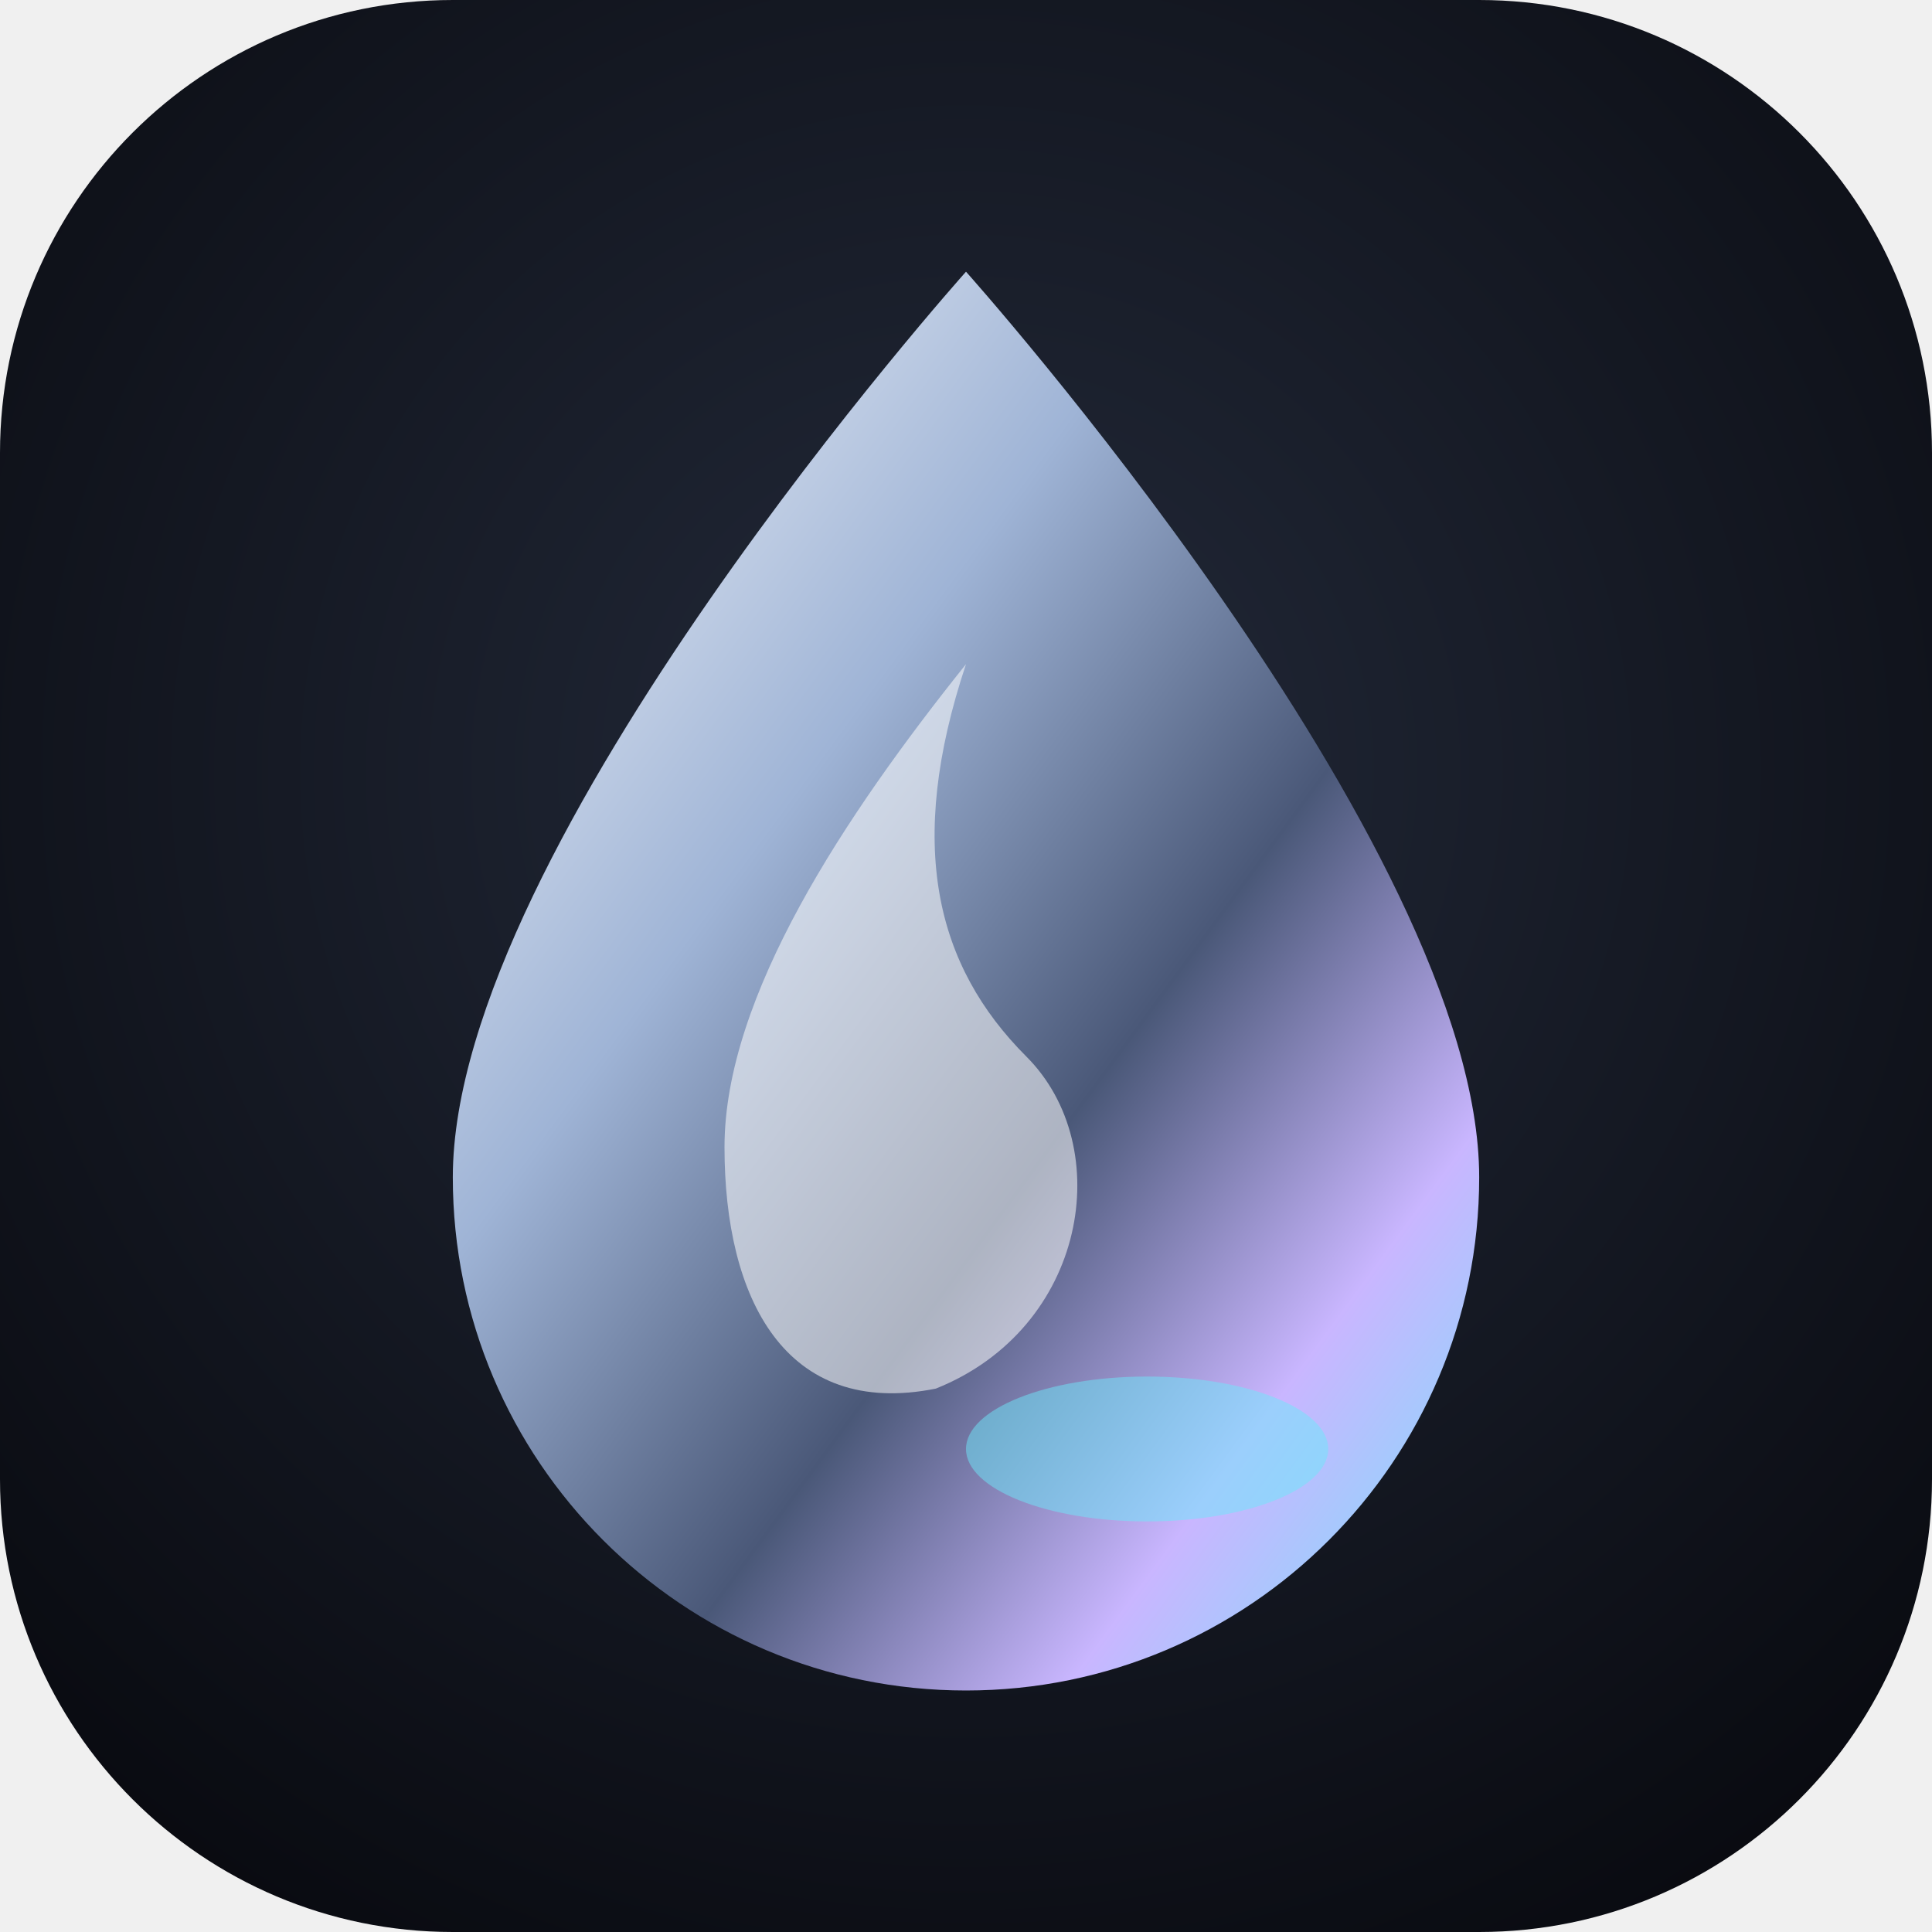
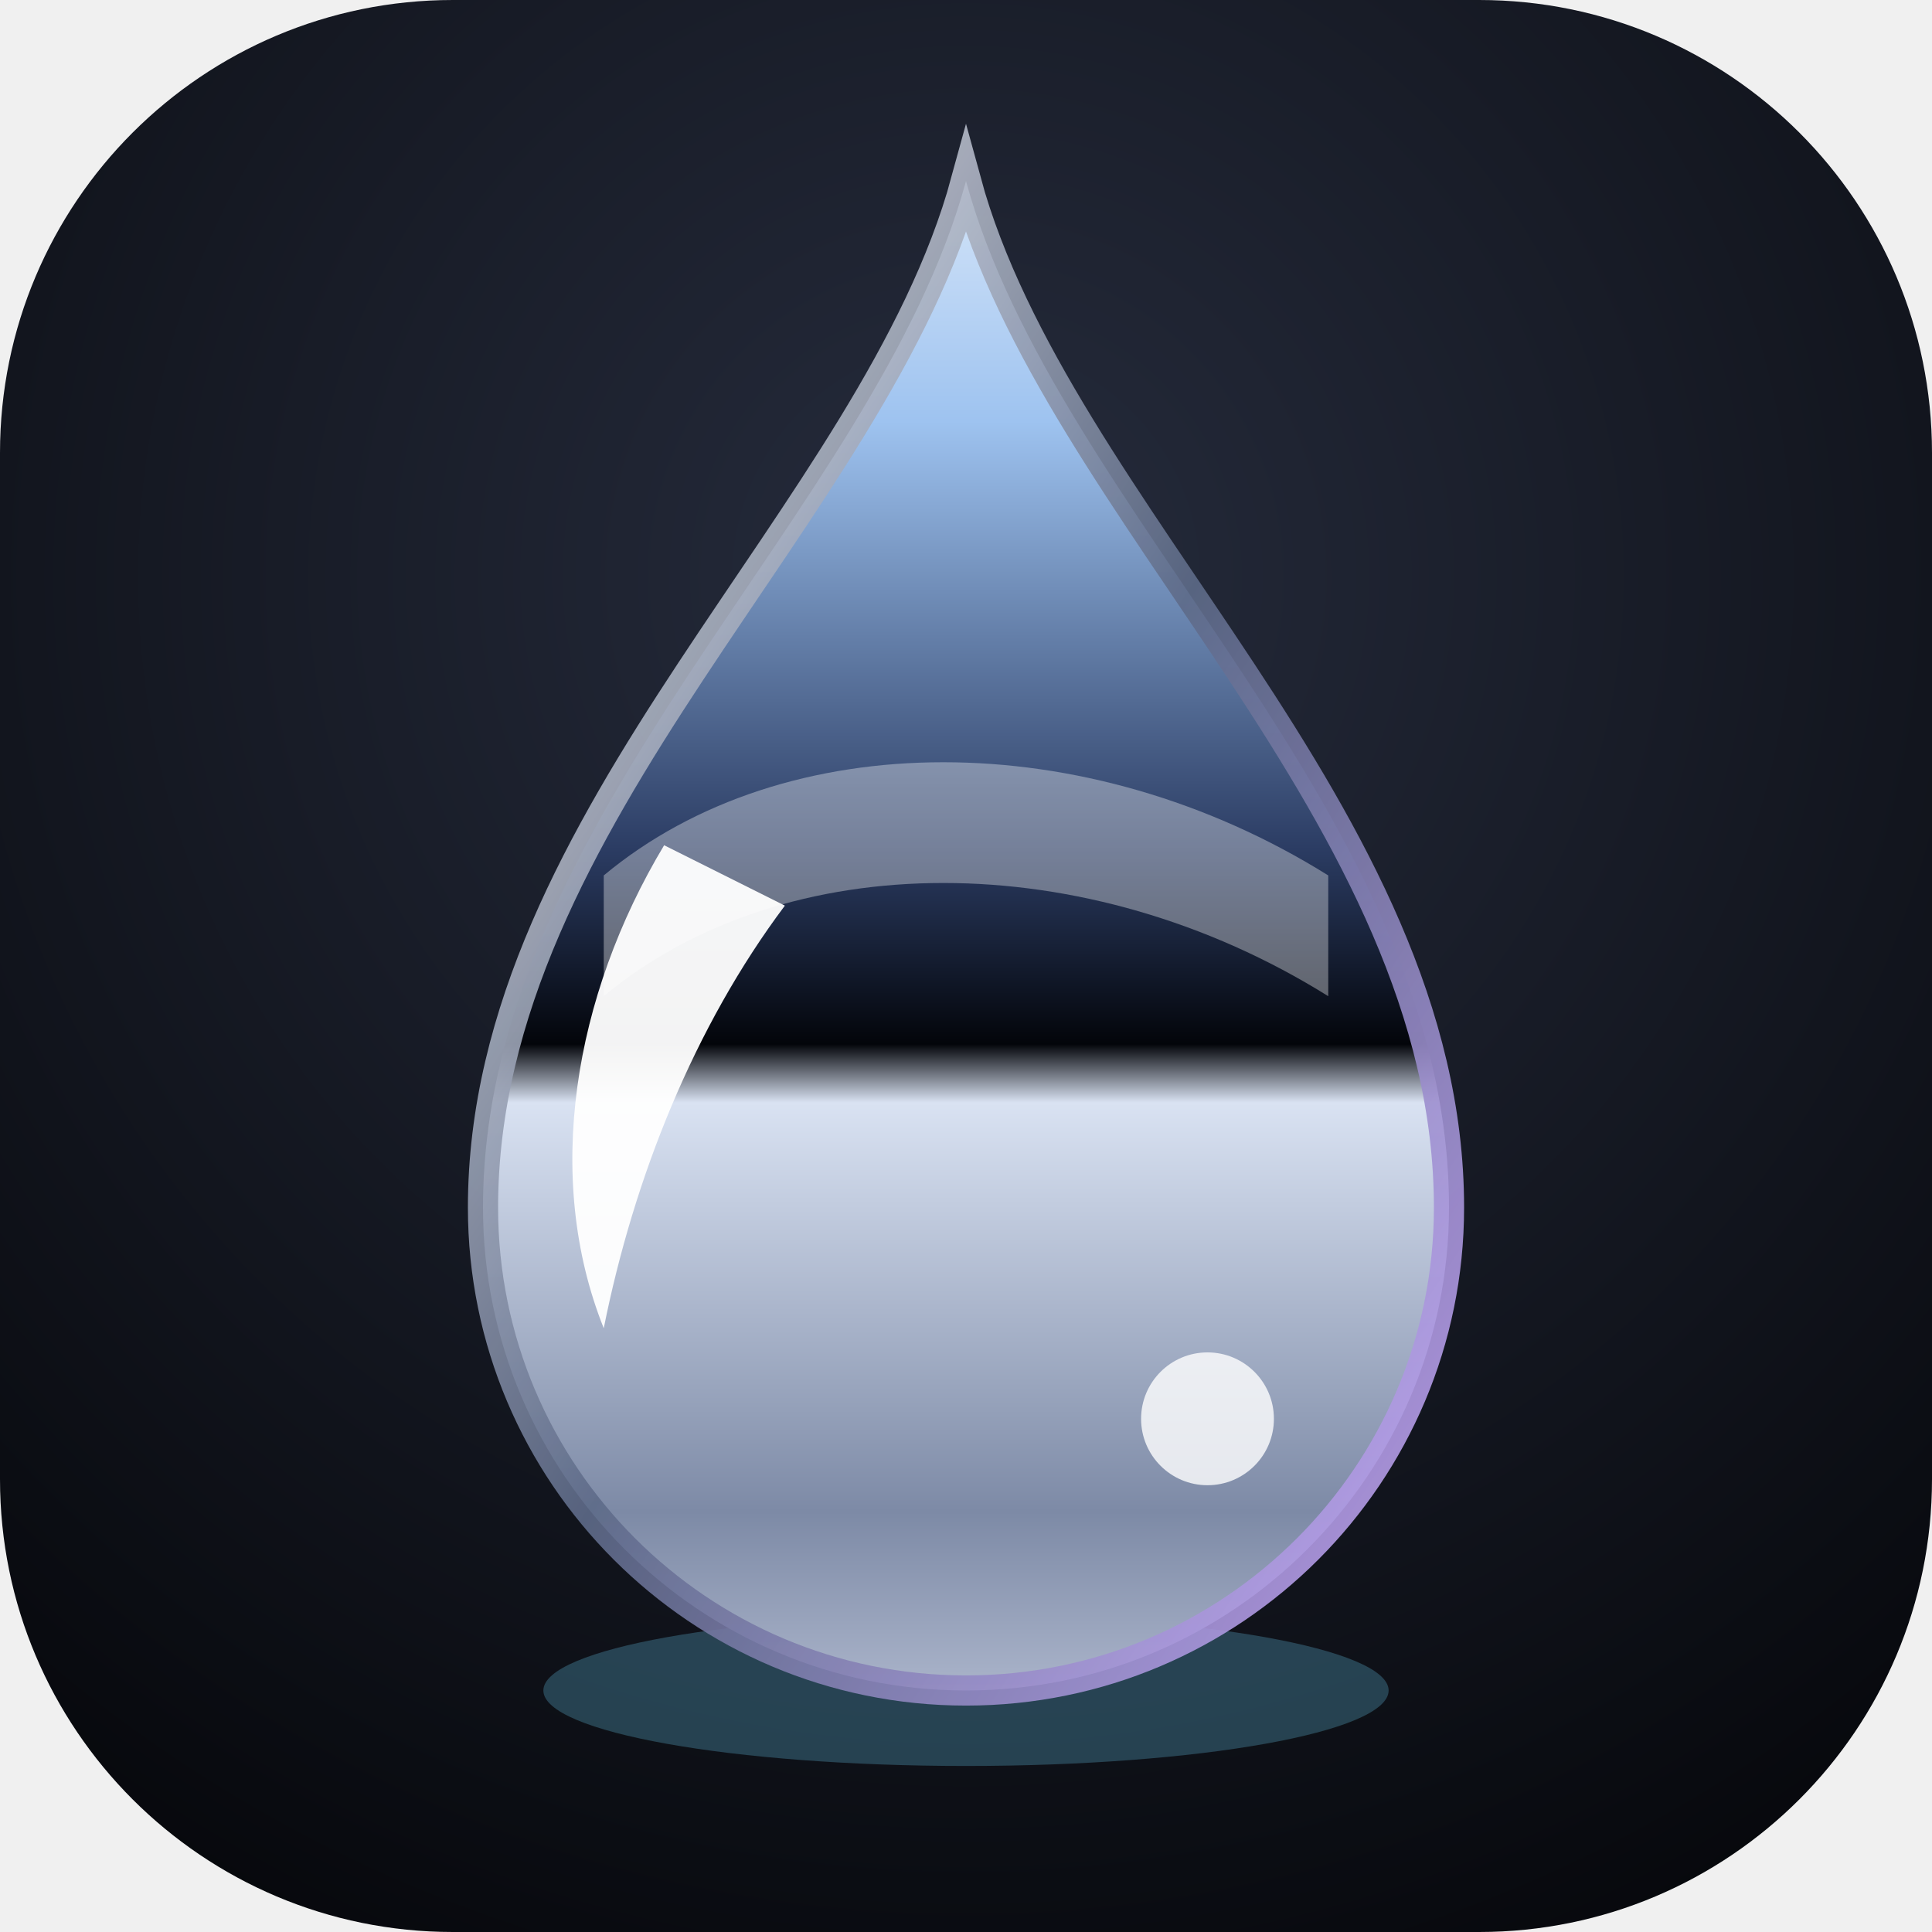
<svg xmlns="http://www.w3.org/2000/svg" viewBox="0 0 64 64">
  <defs>
-     <radialGradient id="bg" cx="50%" cy="40%" r="75%">
-       <stop offset="0" stop-color="#232a3a" />
-       <stop offset="1" stop-color="#07080d" />
+     <radialGradient id="bg" cx="50%" cy="30%" r="85%">
+       <stop offset="0" stop-color="#262c3d" />
+       <stop offset="1" stop-color="#040508" />
    </radialGradient>
-     <linearGradient id="metal" x1="0" y1="0" x2="1" y2="1">
+     <clipPath id="drop">
+       <path d="M32 6C35 17 48 27 48 40a16 16 0 0 1-32 0C16 27 29 17 32 6Z" />
+     </clipPath>
+     <linearGradient id="env" x1="0" y1="0" x2="0" y2="1">
      <stop offset="0" stop-color="#ffffff" />
-       <stop offset=".35" stop-color="#9fb4d6" />
-       <stop offset=".6" stop-color="#4a5878" />
-       <stop offset=".8" stop-color="#c9b6ff" />
-       <stop offset="1" stop-color="#6ee7f9" />
+       <stop offset=".22" stop-color="#9ec3f0" />
+       <stop offset=".44" stop-color="#2b3c63" />
+       <stop offset=".54" stop-color="#03050a" />
+       <stop offset=".57" stop-color="#d9e2f2" />
+       <stop offset=".78" stop-color="#7d8aa6" />
+       <stop offset="1" stop-color="#e9eefc" />
+     </linearGradient>
+     <linearGradient id="rim" x1="0" y1="0" x2="1" y2="1">
+       <stop offset="0" stop-color="#fff" />
+       <stop offset=".5" stop-color="#5d6a88" />
+       <stop offset="1" stop-color="#c9a8ff" />
    </linearGradient>
  </defs>
  <rect width="64" height="64" rx="15" fill="url(#bg)" />
-   <path d="M32 9C32 9 15 28 15 39a17 17 0 0 0 34 0C49 28 32 9 32 9Z" fill="url(#metal)" />
-   <path d="M24 38c0-5 4-11 8-16-2 6-1 10 2 13s2 9-3 11c-5 1-7-3-7-8Z" fill="#fff" opacity=".55" />
-   <ellipse cx="38" cy="48" rx="6" ry="2.4" fill="#6ee7f9" opacity=".5" />
+   <ellipse cx="32" cy="56" rx="14" ry="2.5" fill="#6fd8ff" opacity=".25" />
+   <g clip-path="url(#drop)">
+     <rect width="64" height="64" fill="url(#env)" />
+     <path d="M20 33c6-5 16-5 24 0v-4c-8-5-18-5-24 0Z" fill="#fff" opacity=".35" />
+     <path d="M22 28c-3 5-4 11-2 16 1-5 3-10 6-14Z" fill="#fff" opacity=".95" />
+     <circle cx="40" cy="47" r="2.2" fill="#fff" opacity=".8" />
+   </g>
+   <path d="M32 6C35 17 48 27 48 40a16 16 0 0 1-32 0C16 27 29 17 32 6Z" fill="none" stroke="url(#rim)" stroke-width="1" opacity=".9" />
</svg>
